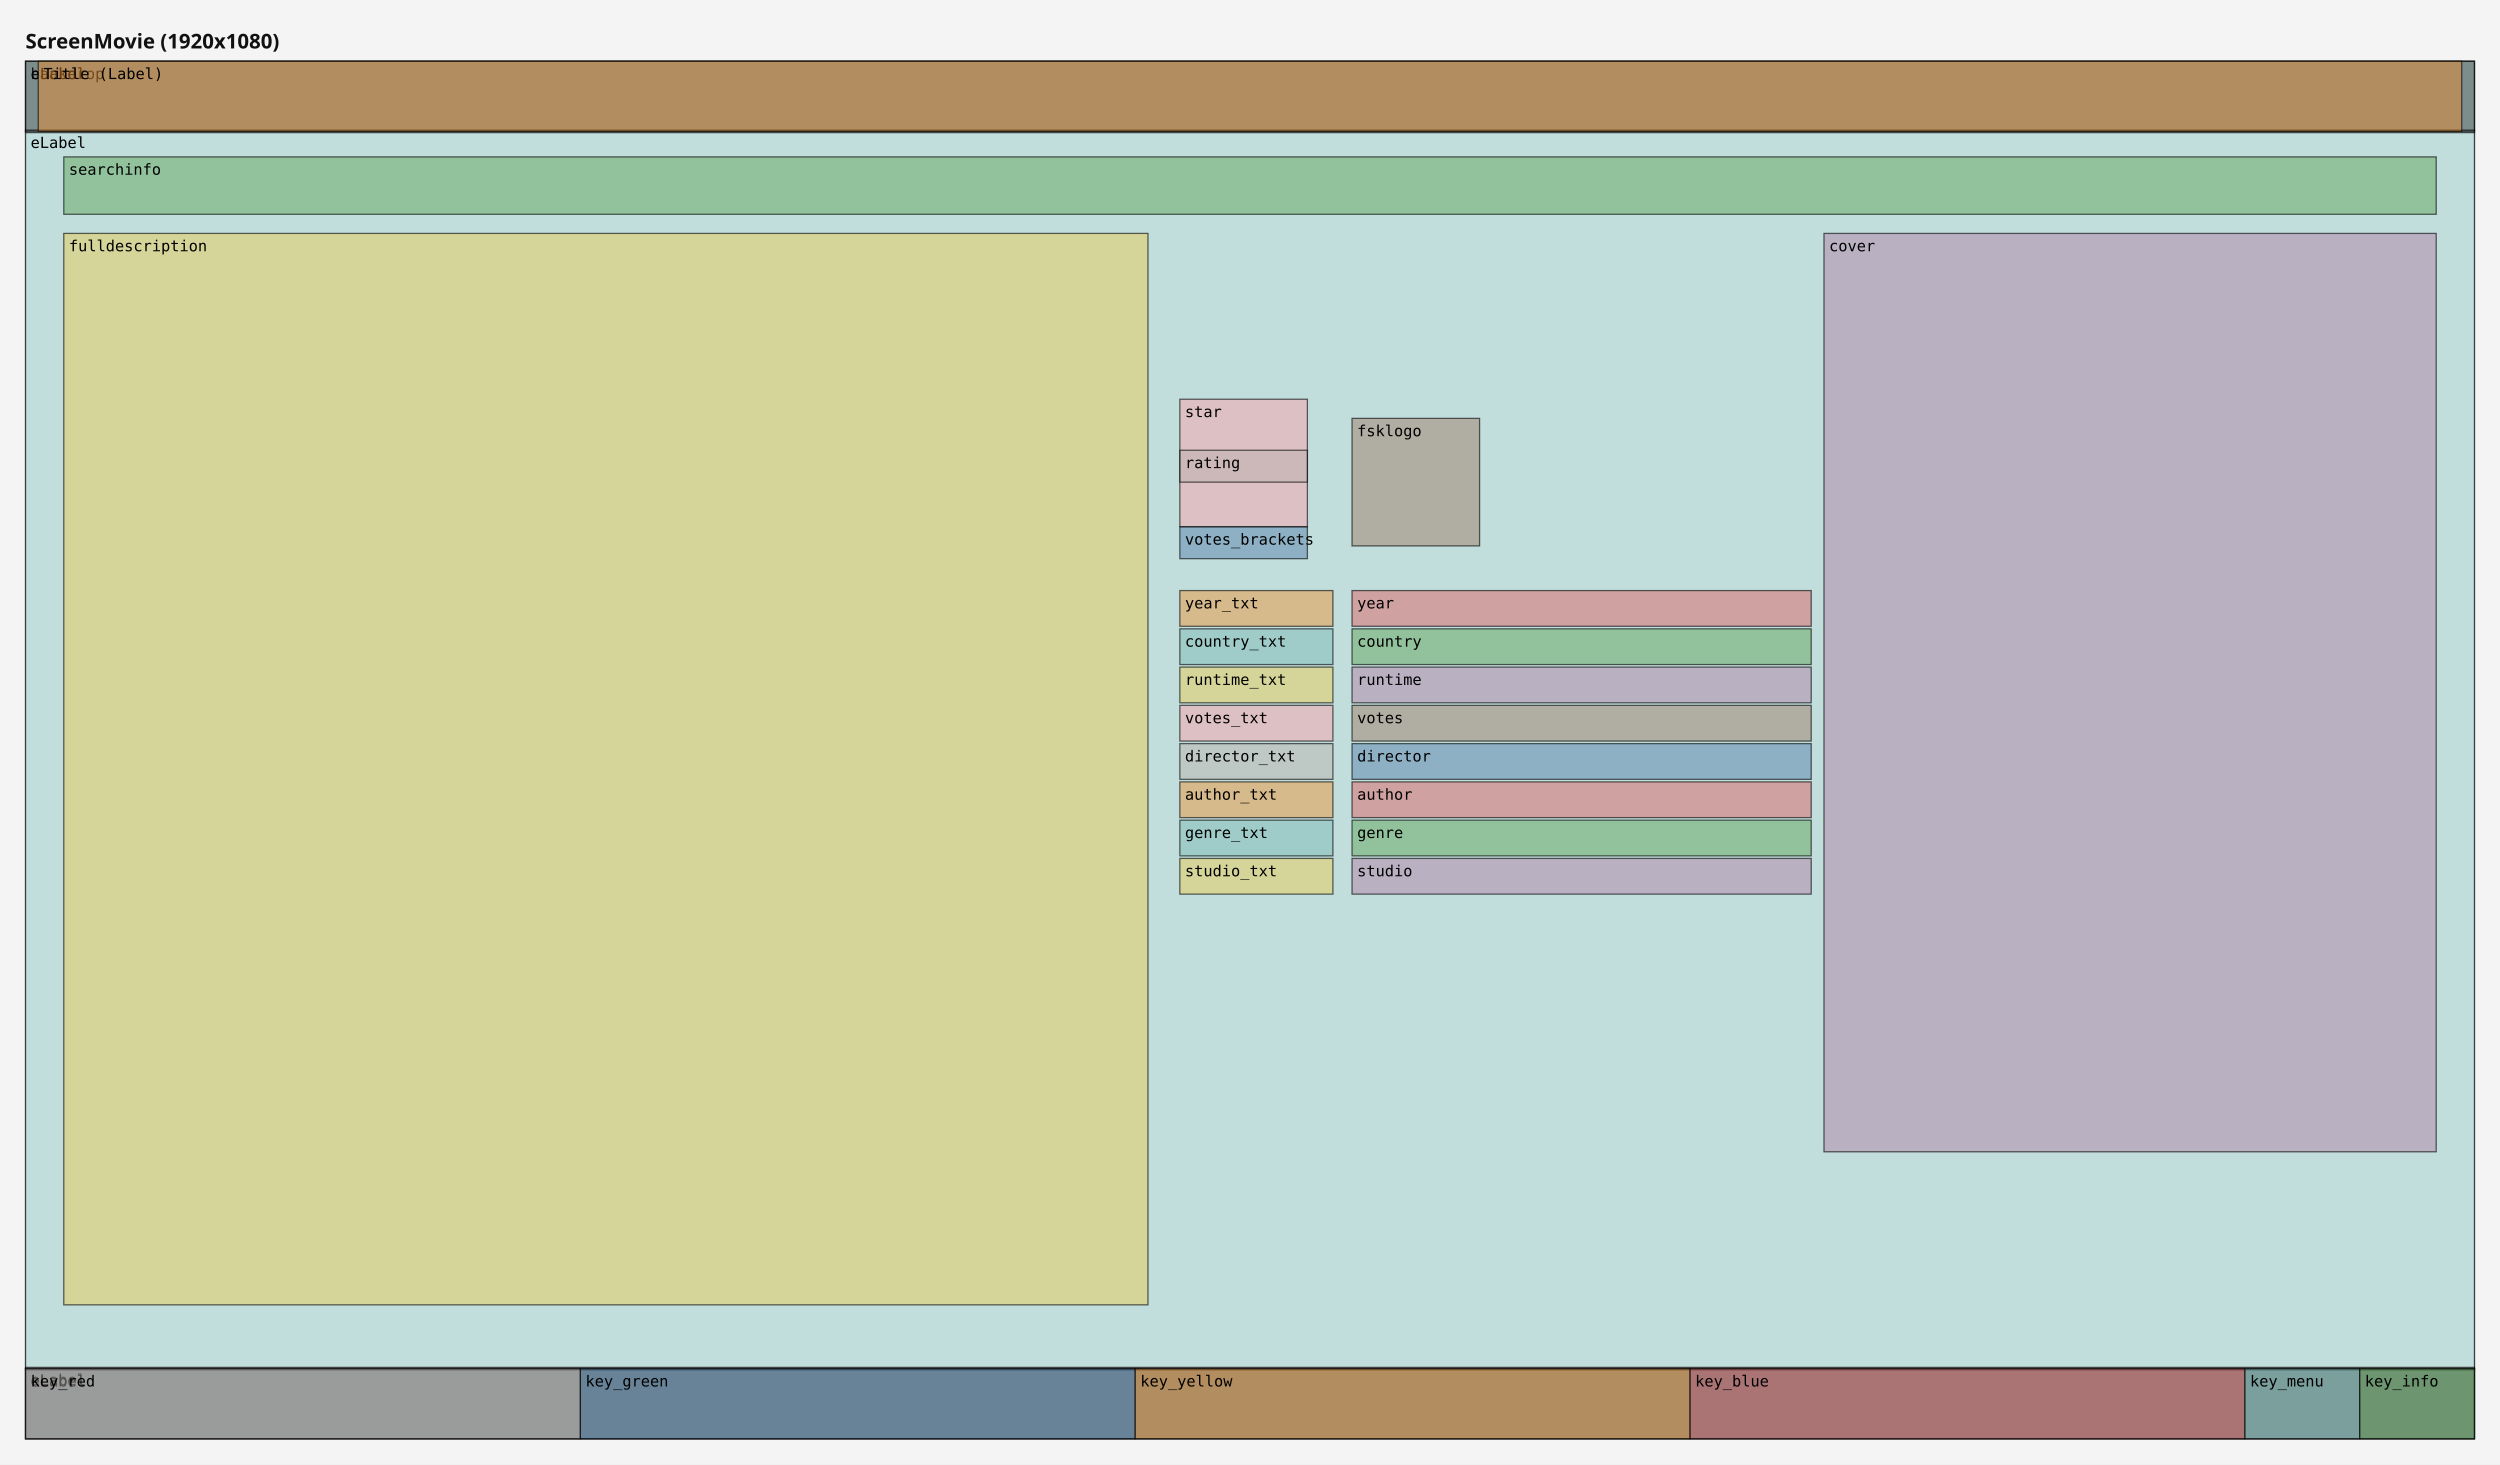
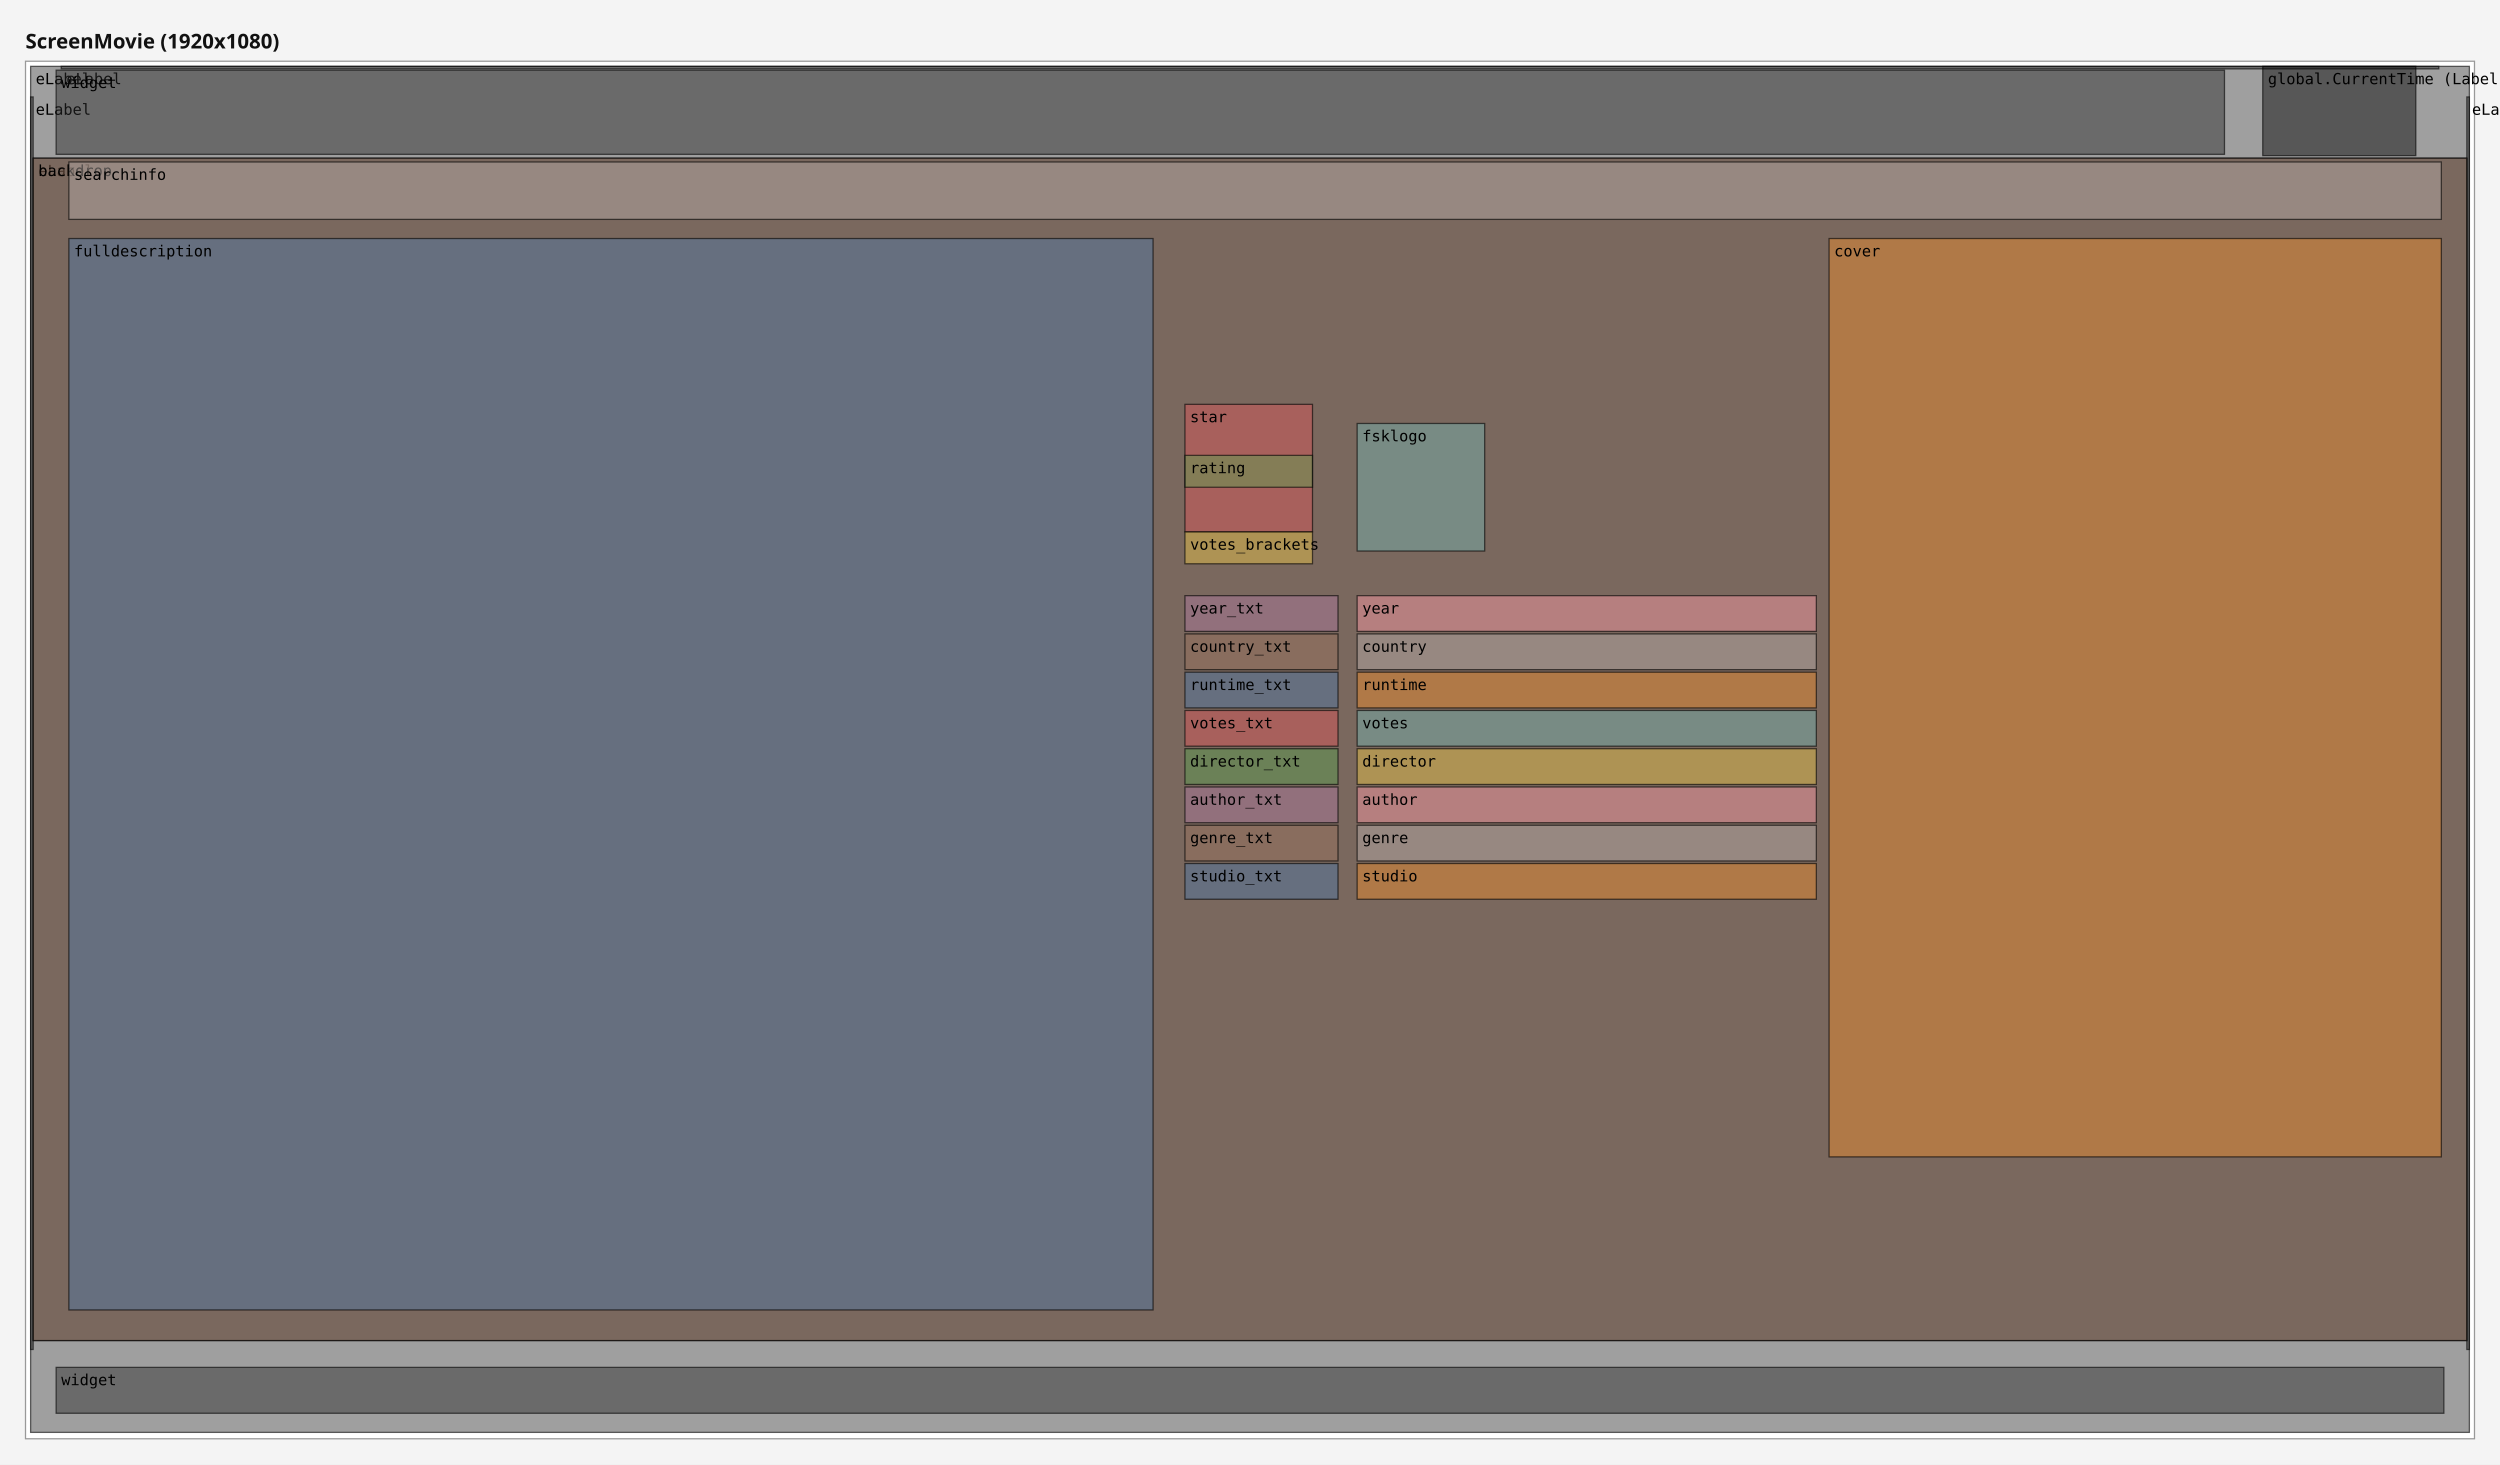
<svg xmlns="http://www.w3.org/2000/svg" width="1960" height="1148" viewBox="0 0 1960 1148">
  <rect x="0" y="0" width="1960" height="1148" fill="#f4f4f4" />
  <text x="20" y="38" font-family="sans-serif" font-size="16" font-weight="bold" fill="#111111">ScreenMovie (1920x1080)</text>
  <g data-screen="0" transform="translate(20,48)">
    <rect x="0" y="0" width="1920" height="1080" fill="#ffffff" stroke="#999999" stroke-width="1" />
    <g>
-       <rect data-ref="0:3" x="0" y="0" width="1920" height="1080" fill="#76b7b2" fill-opacity="0.45" stroke="#000000" stroke-opacity="0.6" stroke-width="1" />
-       <text x="4" y="14" font-family="monospace" font-size="12" fill="#000000">backdrop</text>
+       <rect data-ref="0:0" x="4" y="4" width="1912" height="1071" fill="#2c2c2c" fill-opacity="0.45" stroke="#000000" stroke-opacity="0.6" stroke-width="1" />
+       <text x="8" y="18" font-family="monospace" font-size="12" fill="#000000">eLabel</text>
    </g>
    <g>
-       <rect data-ref="0:0" x="0" y="0" width="1920" height="55" fill="#2c2c2c" fill-opacity="0.45" stroke="#000000" stroke-opacity="0.6" stroke-width="1" />
-       <text x="4" y="14" font-family="monospace" font-size="12" fill="#000000">eLabel</text>
+       <rect data-ref="0:1" x="6" y="76" width="1908" height="927" fill="#121212" fill-opacity="0.45" stroke="#000000" stroke-opacity="0.6" stroke-width="1" />
+       <text x="10" y="90" font-family="monospace" font-size="12" fill="#000000">eLabel</text>
    </g>
    <g>
-       <rect data-ref="0:2" x="0" y="54" width="1920" height="2" fill="#424242" fill-opacity="0.45" stroke="#000000" stroke-opacity="0.6" stroke-width="1" />
-       <text x="4" y="68" font-family="monospace" font-size="12" fill="#000000">eLabel</text>
+       <rect data-ref="0:2" x="28" y="4" width="1864" height="2" fill="#2c2c2c" fill-opacity="0.45" stroke="#000000" stroke-opacity="0.6" stroke-width="1" />
+       <text x="32" y="18" font-family="monospace" font-size="12" fill="#000000">eLabel</text>
    </g>
    <g>
-       <rect data-ref="0:4" x="30" y="75" width="1860" height="45" fill="#59a14f" fill-opacity="0.45" stroke="#000000" stroke-opacity="0.6" stroke-width="1" />
-       <text x="34" y="89" font-family="monospace" font-size="12" fill="#000000">searchinfo</text>
+       <rect data-ref="0:3" x="4" y="28" width="2" height="982" fill="#2c2c2c" fill-opacity="0.45" stroke="#000000" stroke-opacity="0.6" stroke-width="1" />
+       <text x="8" y="42" font-family="monospace" font-size="12" fill="#000000">eLabel</text>
    </g>
    <g>
-       <rect data-ref="0:5" x="30" y="135" width="850" height="840" fill="#edc948" fill-opacity="0.45" stroke="#000000" stroke-opacity="0.6" stroke-width="1" />
-       <text x="34" y="149" font-family="monospace" font-size="12" fill="#000000">fulldescription</text>
+       <rect data-ref="0:4" x="1914" y="28" width="2" height="982" fill="#2c2c2c" fill-opacity="0.45" stroke="#000000" stroke-opacity="0.6" stroke-width="1" />
+       <text x="1918" y="42" font-family="monospace" font-size="12" fill="#000000">eLabel</text>
    </g>
    <g>
-       <rect data-ref="0:6" x="1410" y="135" width="480" height="720" fill="#b07aa1" fill-opacity="0.45" stroke="#000000" stroke-opacity="0.6" stroke-width="1" />
-       <text x="1414" y="149" font-family="monospace" font-size="12" fill="#000000">cover</text>
+       <rect data-ref="0:8" x="6" y="76" width="1908" height="927" fill="#9c755f" fill-opacity="0.45" stroke="#000000" stroke-opacity="0.6" stroke-width="1" />
+       <text x="10" y="90" font-family="monospace" font-size="12" fill="#000000">backdrop</text>
    </g>
    <g>
-       <rect data-ref="0:7" x="905" y="265" width="100" height="100" fill="#ff9da7" fill-opacity="0.45" stroke="#000000" stroke-opacity="0.6" stroke-width="1" />
-       <text x="909" y="279" font-family="monospace" font-size="12" fill="#000000">star</text>
+       <rect data-ref="0:5" x="24" y="7" width="1700" height="66" fill="#2c2c2c" fill-opacity="0.45" stroke="#000000" stroke-opacity="0.6" stroke-width="1" />
+       <text x="28" y="21" font-family="monospace" font-size="12" fill="#000000">widget</text>
    </g>
    <g>
-       <rect data-ref="0:11" x="905" y="415" width="120" height="28" fill="#f28e2b" fill-opacity="0.45" stroke="#000000" stroke-opacity="0.6" stroke-width="1" />
-       <text x="909" y="429" font-family="monospace" font-size="12" fill="#000000">year_txt</text>
+       <rect data-ref="0:9" x="34" y="79" width="1860" height="45" fill="#bab0ac" fill-opacity="0.45" stroke="#000000" stroke-opacity="0.6" stroke-width="1" />
+       <text x="38" y="93" font-family="monospace" font-size="12" fill="#000000">searchinfo</text>
    </g>
    <g>
-       <rect data-ref="0:12" x="1040" y="415" width="360" height="28" fill="#e15759" fill-opacity="0.45" stroke="#000000" stroke-opacity="0.6" stroke-width="1" />
-       <text x="1044" y="429" font-family="monospace" font-size="12" fill="#000000">year</text>
+       <rect data-ref="0:10" x="34" y="139" width="850" height="840" fill="#4e79a7" fill-opacity="0.45" stroke="#000000" stroke-opacity="0.6" stroke-width="1" />
+       <text x="38" y="153" font-family="monospace" font-size="12" fill="#000000">fulldescription</text>
    </g>
    <g>
-       <rect data-ref="0:13" x="905" y="445" width="120" height="28" fill="#76b7b2" fill-opacity="0.45" stroke="#000000" stroke-opacity="0.6" stroke-width="1" />
-       <text x="909" y="459" font-family="monospace" font-size="12" fill="#000000">country_txt</text>
+       <rect data-ref="0:11" x="1414" y="139" width="480" height="720" fill="#f28e2b" fill-opacity="0.45" stroke="#000000" stroke-opacity="0.6" stroke-width="1" />
+       <text x="1418" y="153" font-family="monospace" font-size="12" fill="#000000">cover</text>
    </g>
    <g>
-       <rect data-ref="0:14" x="1040" y="445" width="360" height="28" fill="#59a14f" fill-opacity="0.45" stroke="#000000" stroke-opacity="0.6" stroke-width="1" />
-       <text x="1044" y="459" font-family="monospace" font-size="12" fill="#000000">country</text>
+       <rect data-ref="0:12" x="909" y="269" width="100" height="100" fill="#e15759" fill-opacity="0.45" stroke="#000000" stroke-opacity="0.6" stroke-width="1" />
+       <text x="913" y="283" font-family="monospace" font-size="12" fill="#000000">star</text>
    </g>
    <g>
-       <rect data-ref="0:15" x="905" y="475" width="120" height="28" fill="#edc948" fill-opacity="0.45" stroke="#000000" stroke-opacity="0.6" stroke-width="1" />
-       <text x="909" y="489" font-family="monospace" font-size="12" fill="#000000">runtime_txt</text>
+       <rect data-ref="0:16" x="909" y="419" width="120" height="28" fill="#b07aa1" fill-opacity="0.45" stroke="#000000" stroke-opacity="0.6" stroke-width="1" />
+       <text x="913" y="433" font-family="monospace" font-size="12" fill="#000000">year_txt</text>
    </g>
    <g>
-       <rect data-ref="0:16" x="1040" y="475" width="360" height="28" fill="#b07aa1" fill-opacity="0.45" stroke="#000000" stroke-opacity="0.6" stroke-width="1" />
-       <text x="1044" y="489" font-family="monospace" font-size="12" fill="#000000">runtime</text>
+       <rect data-ref="0:17" x="1044" y="419" width="360" height="28" fill="#ff9da7" fill-opacity="0.45" stroke="#000000" stroke-opacity="0.6" stroke-width="1" />
+       <text x="1048" y="433" font-family="monospace" font-size="12" fill="#000000">year</text>
    </g>
    <g>
-       <rect data-ref="0:17" x="905" y="505" width="120" height="28" fill="#ff9da7" fill-opacity="0.45" stroke="#000000" stroke-opacity="0.6" stroke-width="1" />
-       <text x="909" y="519" font-family="monospace" font-size="12" fill="#000000">votes_txt</text>
+       <rect data-ref="0:18" x="909" y="449" width="120" height="28" fill="#9c755f" fill-opacity="0.45" stroke="#000000" stroke-opacity="0.6" stroke-width="1" />
+       <text x="913" y="463" font-family="monospace" font-size="12" fill="#000000">country_txt</text>
    </g>
    <g>
-       <rect data-ref="0:18" x="1040" y="505" width="360" height="28" fill="#9c755f" fill-opacity="0.45" stroke="#000000" stroke-opacity="0.6" stroke-width="1" />
-       <text x="1044" y="519" font-family="monospace" font-size="12" fill="#000000">votes</text>
+       <rect data-ref="0:19" x="1044" y="449" width="360" height="28" fill="#bab0ac" fill-opacity="0.45" stroke="#000000" stroke-opacity="0.6" stroke-width="1" />
+       <text x="1048" y="463" font-family="monospace" font-size="12" fill="#000000">country</text>
    </g>
    <g>
-       <rect data-ref="0:19" x="905" y="535" width="120" height="28" fill="#bab0ac" fill-opacity="0.45" stroke="#000000" stroke-opacity="0.6" stroke-width="1" />
-       <text x="909" y="549" font-family="monospace" font-size="12" fill="#000000">director_txt</text>
+       <rect data-ref="0:20" x="909" y="479" width="120" height="28" fill="#4e79a7" fill-opacity="0.45" stroke="#000000" stroke-opacity="0.6" stroke-width="1" />
+       <text x="913" y="493" font-family="monospace" font-size="12" fill="#000000">runtime_txt</text>
    </g>
    <g>
-       <rect data-ref="0:20" x="1040" y="535" width="360" height="28" fill="#4e79a7" fill-opacity="0.45" stroke="#000000" stroke-opacity="0.6" stroke-width="1" />
-       <text x="1044" y="549" font-family="monospace" font-size="12" fill="#000000">director</text>
+       <rect data-ref="0:21" x="1044" y="479" width="360" height="28" fill="#f28e2b" fill-opacity="0.45" stroke="#000000" stroke-opacity="0.6" stroke-width="1" />
+       <text x="1048" y="493" font-family="monospace" font-size="12" fill="#000000">runtime</text>
    </g>
    <g>
-       <rect data-ref="0:21" x="905" y="565" width="120" height="28" fill="#f28e2b" fill-opacity="0.45" stroke="#000000" stroke-opacity="0.6" stroke-width="1" />
-       <text x="909" y="579" font-family="monospace" font-size="12" fill="#000000">author_txt</text>
+       <rect data-ref="0:22" x="909" y="509" width="120" height="28" fill="#e15759" fill-opacity="0.45" stroke="#000000" stroke-opacity="0.6" stroke-width="1" />
+       <text x="913" y="523" font-family="monospace" font-size="12" fill="#000000">votes_txt</text>
    </g>
    <g>
-       <rect data-ref="0:22" x="1040" y="565" width="360" height="28" fill="#e15759" fill-opacity="0.45" stroke="#000000" stroke-opacity="0.6" stroke-width="1" />
-       <text x="1044" y="579" font-family="monospace" font-size="12" fill="#000000">author</text>
+       <rect data-ref="0:23" x="1044" y="509" width="360" height="28" fill="#76b7b2" fill-opacity="0.45" stroke="#000000" stroke-opacity="0.6" stroke-width="1" />
+       <text x="1048" y="523" font-family="monospace" font-size="12" fill="#000000">votes</text>
    </g>
    <g>
-       <rect data-ref="0:23" x="905" y="595" width="120" height="28" fill="#76b7b2" fill-opacity="0.45" stroke="#000000" stroke-opacity="0.6" stroke-width="1" />
-       <text x="909" y="609" font-family="monospace" font-size="12" fill="#000000">genre_txt</text>
+       <rect data-ref="0:24" x="909" y="539" width="120" height="28" fill="#59a14f" fill-opacity="0.45" stroke="#000000" stroke-opacity="0.6" stroke-width="1" />
+       <text x="913" y="553" font-family="monospace" font-size="12" fill="#000000">director_txt</text>
    </g>
    <g>
-       <rect data-ref="0:24" x="1040" y="595" width="360" height="28" fill="#59a14f" fill-opacity="0.45" stroke="#000000" stroke-opacity="0.6" stroke-width="1" />
-       <text x="1044" y="609" font-family="monospace" font-size="12" fill="#000000">genre</text>
+       <rect data-ref="0:25" x="1044" y="539" width="360" height="28" fill="#edc948" fill-opacity="0.45" stroke="#000000" stroke-opacity="0.6" stroke-width="1" />
+       <text x="1048" y="553" font-family="monospace" font-size="12" fill="#000000">director</text>
    </g>
    <g>
-       <rect data-ref="0:25" x="905" y="625" width="120" height="28" fill="#edc948" fill-opacity="0.45" stroke="#000000" stroke-opacity="0.6" stroke-width="1" />
-       <text x="909" y="639" font-family="monospace" font-size="12" fill="#000000">studio_txt</text>
+       <rect data-ref="0:26" x="909" y="569" width="120" height="28" fill="#b07aa1" fill-opacity="0.45" stroke="#000000" stroke-opacity="0.6" stroke-width="1" />
+       <text x="913" y="583" font-family="monospace" font-size="12" fill="#000000">author_txt</text>
    </g>
    <g>
-       <rect data-ref="0:26" x="1040" y="625" width="360" height="28" fill="#b07aa1" fill-opacity="0.45" stroke="#000000" stroke-opacity="0.6" stroke-width="1" />
-       <text x="1044" y="639" font-family="monospace" font-size="12" fill="#000000">studio</text>
+       <rect data-ref="0:27" x="1044" y="569" width="360" height="28" fill="#ff9da7" fill-opacity="0.45" stroke="#000000" stroke-opacity="0.6" stroke-width="1" />
+       <text x="1048" y="583" font-family="monospace" font-size="12" fill="#000000">author</text>
    </g>
    <g>
-       <rect data-ref="0:27" x="0" y="1024" width="1920" height="2" fill="#424242" fill-opacity="0.45" stroke="#000000" stroke-opacity="0.6" stroke-width="1" />
-       <text x="4" y="1038" font-family="monospace" font-size="12" fill="#000000">eLabel</text>
+       <rect data-ref="0:28" x="909" y="599" width="120" height="28" fill="#9c755f" fill-opacity="0.45" stroke="#000000" stroke-opacity="0.6" stroke-width="1" />
+       <text x="913" y="613" font-family="monospace" font-size="12" fill="#000000">genre_txt</text>
    </g>
    <g>
-       <rect data-ref="0:28" x="0" y="1025" width="1920" height="55" fill="#2c2c2c" fill-opacity="0.45" stroke="#000000" stroke-opacity="0.6" stroke-width="1" />
-       <text x="4" y="1039" font-family="monospace" font-size="12" fill="#000000">eLabel</text>
+       <rect data-ref="0:29" x="1044" y="599" width="360" height="28" fill="#bab0ac" fill-opacity="0.45" stroke="#000000" stroke-opacity="0.6" stroke-width="1" />
+       <text x="1048" y="613" font-family="monospace" font-size="12" fill="#000000">genre</text>
    </g>
    <g>
-       <rect data-ref="0:1" x="10" y="0" width="1900" height="55" fill="#f28e2b" fill-opacity="0.45" stroke="#000000" stroke-opacity="0.6" stroke-width="1" />
-       <text x="14" y="14" font-family="monospace" font-size="12" fill="#000000">Title (Label)</text>
+       <rect data-ref="0:30" x="909" y="629" width="120" height="28" fill="#4e79a7" fill-opacity="0.45" stroke="#000000" stroke-opacity="0.6" stroke-width="1" />
+       <text x="913" y="643" font-family="monospace" font-size="12" fill="#000000">studio_txt</text>
    </g>
    <g>
-       <rect data-ref="0:8" x="1040" y="280" width="100" height="100" fill="#9c755f" fill-opacity="0.45" stroke="#000000" stroke-opacity="0.6" stroke-width="1" />
-       <text x="1044" y="294" font-family="monospace" font-size="12" fill="#000000">fsklogo</text>
+       <rect data-ref="0:31" x="1044" y="629" width="360" height="28" fill="#f28e2b" fill-opacity="0.45" stroke="#000000" stroke-opacity="0.6" stroke-width="1" />
+       <text x="1048" y="643" font-family="monospace" font-size="12" fill="#000000">studio</text>
    </g>
    <g>
-       <rect data-ref="0:9" x="905" y="305" width="100" height="25" fill="#bab0ac" fill-opacity="0.45" stroke="#000000" stroke-opacity="0.6" stroke-width="1" />
-       <text x="909" y="319" font-family="monospace" font-size="12" fill="#000000">rating</text>
+       <rect data-ref="0:13" x="1044" y="284" width="100" height="100" fill="#76b7b2" fill-opacity="0.45" stroke="#000000" stroke-opacity="0.6" stroke-width="1" />
+       <text x="1048" y="298" font-family="monospace" font-size="12" fill="#000000">fsklogo</text>
    </g>
    <g>
-       <rect data-ref="0:10" x="905" y="365" width="100" height="25" fill="#4e79a7" fill-opacity="0.45" stroke="#000000" stroke-opacity="0.6" stroke-width="1" />
-       <text x="909" y="379" font-family="monospace" font-size="12" fill="#000000">votes_brackets</text>
+       <rect data-ref="0:14" x="909" y="309" width="100" height="25" fill="#59a14f" fill-opacity="0.45" stroke="#000000" stroke-opacity="0.6" stroke-width="1" />
+       <text x="913" y="323" font-family="monospace" font-size="12" fill="#000000">rating</text>
    </g>
    <g>
-       <rect data-ref="0:29" x="0" y="1025" width="435" height="55" fill="#bab0ac" fill-opacity="0.45" stroke="#000000" stroke-opacity="0.6" stroke-width="1" />
-       <text x="4" y="1039" font-family="monospace" font-size="12" fill="#000000">key_red</text>
+       <rect data-ref="0:15" x="909" y="369" width="100" height="25" fill="#edc948" fill-opacity="0.45" stroke="#000000" stroke-opacity="0.6" stroke-width="1" />
+       <text x="913" y="383" font-family="monospace" font-size="12" fill="#000000">votes_brackets</text>
    </g>
    <g>
-       <rect data-ref="0:30" x="435" y="1025" width="435" height="55" fill="#4e79a7" fill-opacity="0.45" stroke="#000000" stroke-opacity="0.6" stroke-width="1" />
-       <text x="439" y="1039" font-family="monospace" font-size="12" fill="#000000">key_green</text>
+       <rect data-ref="0:7" x="24" y="1024" width="1872" height="36" fill="#2c2c2c" fill-opacity="0.45" stroke="#000000" stroke-opacity="0.6" stroke-width="1" />
+       <text x="28" y="1038" font-family="monospace" font-size="12" fill="#000000">widget</text>
    </g>
    <g>
-       <rect data-ref="0:31" x="870" y="1025" width="435" height="55" fill="#f28e2b" fill-opacity="0.45" stroke="#000000" stroke-opacity="0.6" stroke-width="1" />
-       <text x="874" y="1039" font-family="monospace" font-size="12" fill="#000000">key_yellow</text>
-     </g>
-     <g>
-       <rect data-ref="0:32" x="1305" y="1025" width="435" height="55" fill="#e15759" fill-opacity="0.45" stroke="#000000" stroke-opacity="0.6" stroke-width="1" />
-       <text x="1309" y="1039" font-family="monospace" font-size="12" fill="#000000">key_blue</text>
-     </g>
-     <g>
-       <rect data-ref="0:33" x="1740" y="1025" width="90" height="55" fill="#76b7b2" fill-opacity="0.45" stroke="#000000" stroke-opacity="0.6" stroke-width="1" />
-       <text x="1744" y="1039" font-family="monospace" font-size="12" fill="#000000">key_menu</text>
-     </g>
-     <g>
-       <rect data-ref="0:34" x="1830" y="1025" width="90" height="55" fill="#59a14f" fill-opacity="0.45" stroke="#000000" stroke-opacity="0.6" stroke-width="1" />
-       <text x="1834" y="1039" font-family="monospace" font-size="12" fill="#000000">key_info</text>
+       <rect data-ref="0:6" x="1754" y="4" width="120" height="70" fill="#000000" fill-opacity="0.45" stroke="#000000" stroke-opacity="0.6" stroke-width="1" />
+       <text x="1758" y="18" font-family="monospace" font-size="12" fill="#000000">global.CurrentTime (Label)</text>
    </g>
  </g>
</svg>
